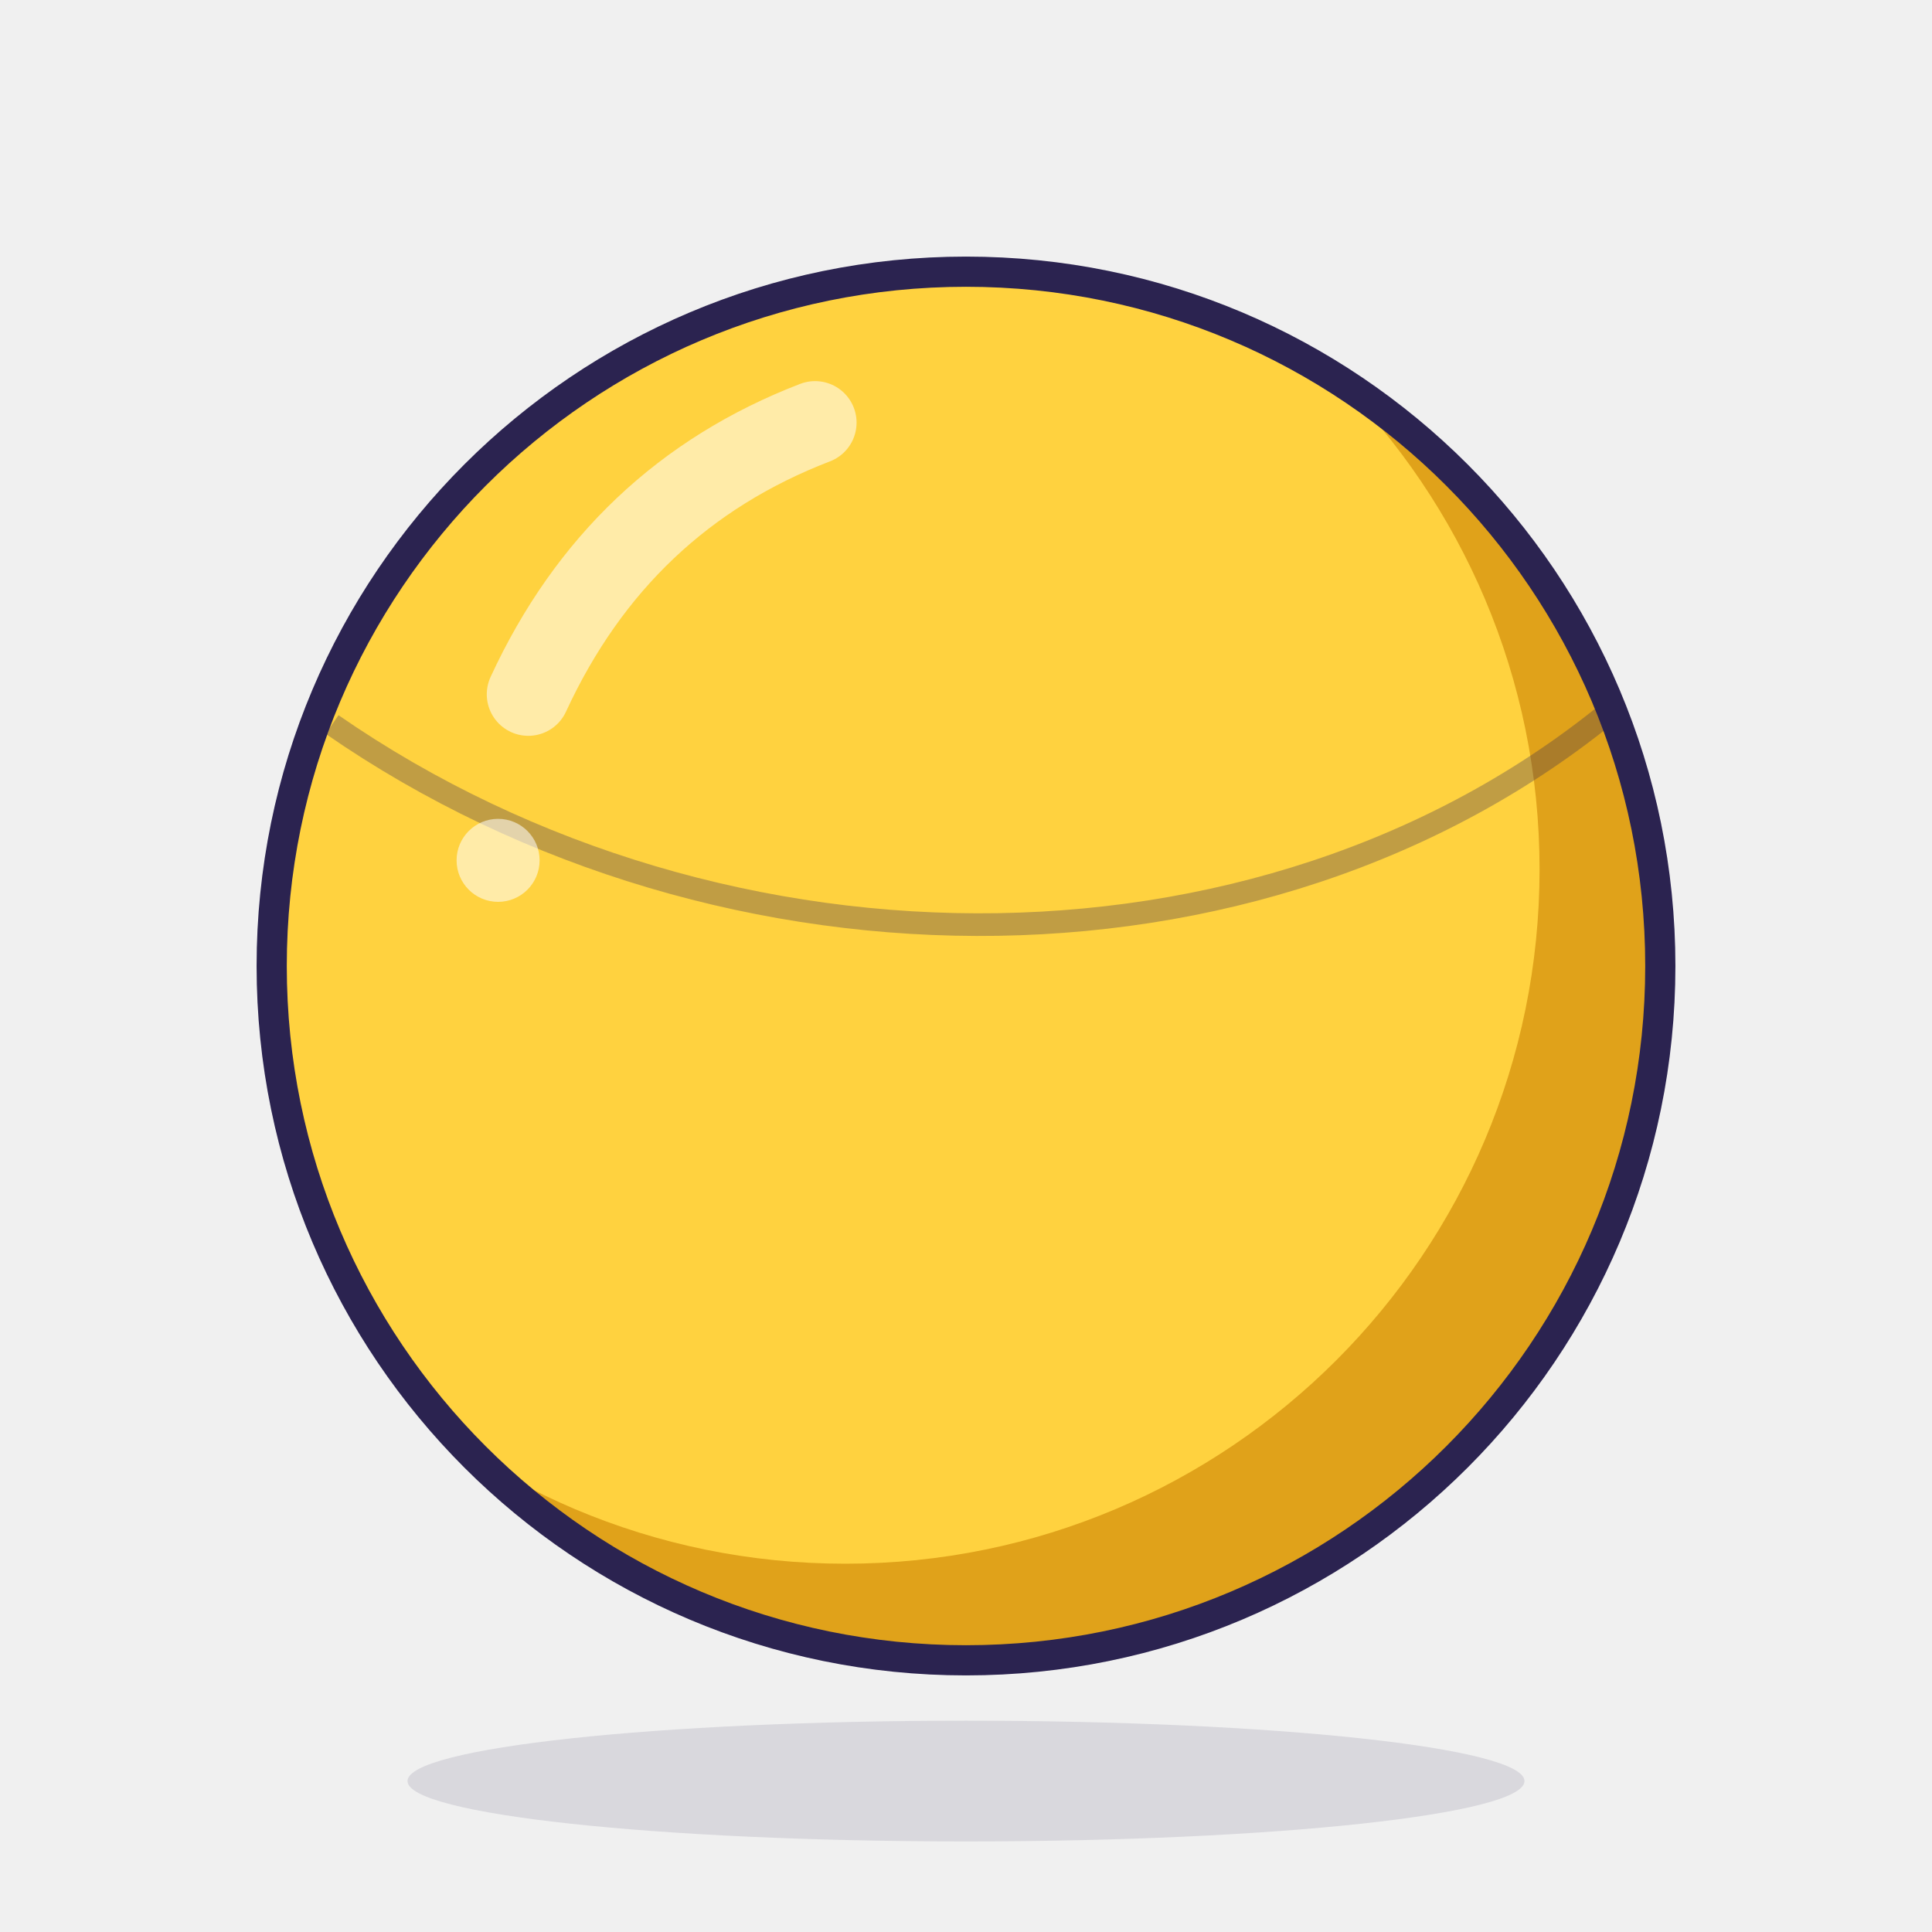
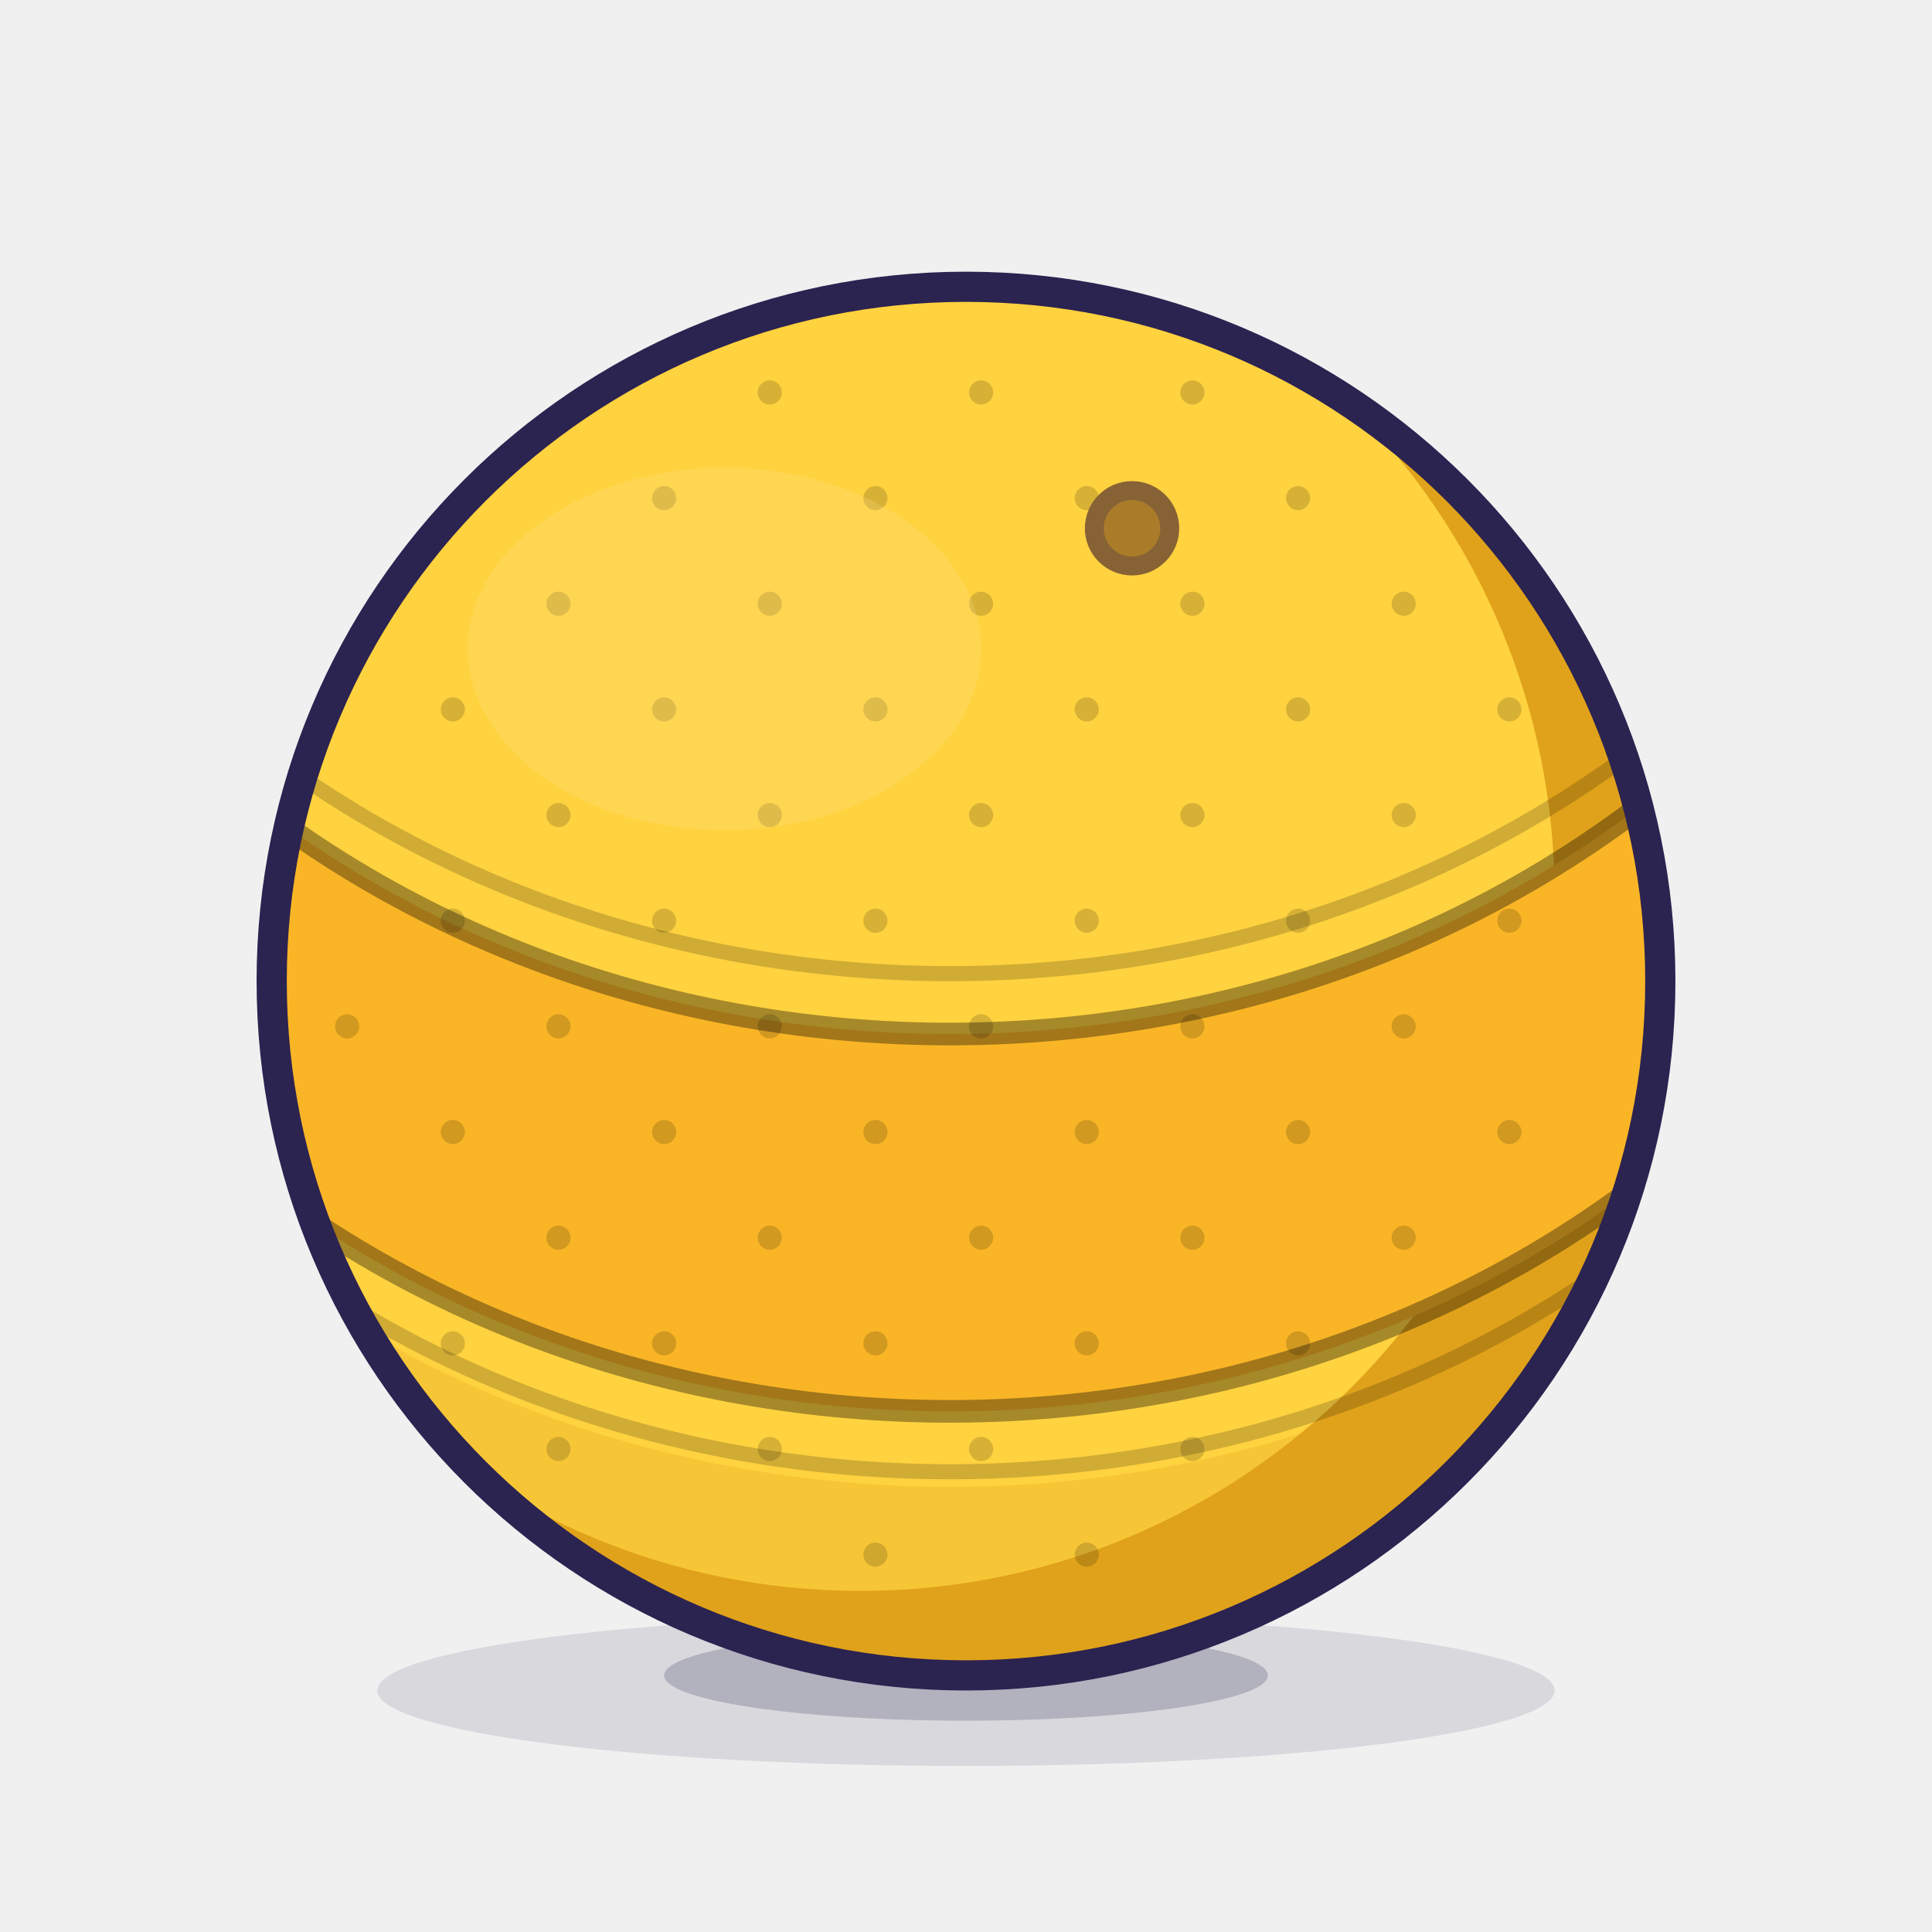
<svg xmlns="http://www.w3.org/2000/svg" viewBox="0 0 256 256" width="256" height="256">
-   <ellipse cx="128" cy="236" rx="74" ry="8" fill="#2B2350" opacity="0.12" />
+   <ellipse cx="128" cy="224" rx="78" ry="10" fill="#2B2350" opacity="0.12" />
+   <ellipse cx="128" cy="222" rx="40" ry="6" fill="#2B2350" opacity="0.22" />
  <clipPath id="c1">
-     <path d="M 36 128 A 92 92 0 1 0 220 128 A 92 92 0 1 0 36 128 Z" />
+     <path d="M 36 130 A 92 92 0 1 0 220 130 A 92 92 0 1 0 36 130 Z" />
  </clipPath>
-   <path d="M 36 128 A 92 92 0 1 0 220 128 A 92 92 0 1 0 36 128 Z" fill="#E0A21A" />
+   <path d="M 36 130 A 92 92 0 1 0 220 130 A 92 92 0 1 0 36 130 Z" fill="#E0A21A" />
  <g clip-path="url(#c1)">
-     <path d="M 36 128 A 92 92 0 1 0 220 128 A 92 92 0 1 0 36 128 Z" fill="#FFD23F" transform="translate(-16 -12.8)" />
+     <path d="M 36 130 A 92 92 0 1 0 220 130 A 92 92 0 1 0 36 130 Z" fill="#FFD23F" transform="translate(-14 -11.2)" />
  </g>
-   <path d="M 36 128 A 92 92 0 1 0 220 128 A 92 92 0 1 0 36 128 Z" fill="none" stroke="#2B2350" stroke-width="4" stroke-linejoin="round" stroke-linecap="round" />
  <g clip-path="url(#c1)">
-     <path d="M 44 96 C 96 132, 170 132, 216 92" fill="none" stroke="#2B2350" stroke-width="3" opacity="0.3" />
+     <path d="M 26 100 C 82 150, 174 150, 230 96 L 230 146 C 174 200, 82 200, 26 150 Z" fill="#F9B526" />
+     <path d="M 26 160 C 82 210, 174 210, 230 156 L 230 240 L 26 240 Z" fill="#E0A21A" opacity="0.25" />
+     <path d="M 26 100 C 82 150, 174 150, 230 96 M 26 150 C 82 200, 174 200, 230 146" fill="none" stroke="#000000" stroke-width="3" opacity="0.35" />
+     <path d="M 26 92 C 82 142, 174 142, 230 88 M 26 158 C 82 208, 174 208, 230 154" fill="none" stroke="#000000" stroke-width="2" opacity="0.18" />
+     <circle cx="46" cy="136" r="1.6" fill="#000000" opacity="0.16" />
+     <circle cx="60" cy="94" r="1.6" fill="#000000" opacity="0.16" />
+     <circle cx="60" cy="122" r="1.6" fill="#000000" opacity="0.16" />
+     <circle cx="60" cy="150" r="1.6" fill="#000000" opacity="0.16" />
+     <circle cx="60" cy="178" r="1.6" fill="#000000" opacity="0.16" />
+     <circle cx="74" cy="80" r="1.6" fill="#000000" opacity="0.16" />
+     <circle cx="74" cy="108" r="1.6" fill="#000000" opacity="0.16" />
+     <circle cx="74" cy="136" r="1.6" fill="#000000" opacity="0.16" />
+     <circle cx="74" cy="164" r="1.6" fill="#000000" opacity="0.16" />
+     <circle cx="74" cy="192" r="1.6" fill="#000000" opacity="0.16" />
+     <circle cx="88" cy="66" r="1.6" fill="#000000" opacity="0.16" />
+     <circle cx="88" cy="94" r="1.6" fill="#000000" opacity="0.16" />
+     <circle cx="88" cy="122" r="1.6" fill="#000000" opacity="0.16" />
+     <circle cx="88" cy="150" r="1.6" fill="#000000" opacity="0.16" />
+     <circle cx="88" cy="178" r="1.6" fill="#000000" opacity="0.16" />
+     <circle cx="102" cy="52" r="1.6" fill="#000000" opacity="0.16" />
+     <circle cx="102" cy="80" r="1.6" fill="#000000" opacity="0.16" />
+     <circle cx="102" cy="108" r="1.6" fill="#000000" opacity="0.16" />
+     <circle cx="102" cy="136" r="1.6" fill="#000000" opacity="0.16" />
+     <circle cx="102" cy="164" r="1.6" fill="#000000" opacity="0.16" />
+     <circle cx="102" cy="192" r="1.6" fill="#000000" opacity="0.16" />
+     <circle cx="116" cy="66" r="1.6" fill="#000000" opacity="0.16" />
+     <circle cx="116" cy="94" r="1.6" fill="#000000" opacity="0.16" />
+     <circle cx="116" cy="122" r="1.6" fill="#000000" opacity="0.16" />
+     <circle cx="116" cy="150" r="1.6" fill="#000000" opacity="0.16" />
+     <circle cx="116" cy="178" r="1.6" fill="#000000" opacity="0.16" />
+     <circle cx="116" cy="206" r="1.6" fill="#000000" opacity="0.16" />
+     <circle cx="130" cy="52" r="1.6" fill="#000000" opacity="0.16" />
+     <circle cx="130" cy="80" r="1.6" fill="#000000" opacity="0.16" />
+     <circle cx="130" cy="108" r="1.6" fill="#000000" opacity="0.16" />
+     <circle cx="130" cy="136" r="1.6" fill="#000000" opacity="0.16" />
+     <circle cx="130" cy="164" r="1.6" fill="#000000" opacity="0.16" />
+     <circle cx="130" cy="192" r="1.6" fill="#000000" opacity="0.16" />
+     <circle cx="144" cy="66" r="1.6" fill="#000000" opacity="0.16" />
+     <circle cx="144" cy="94" r="1.6" fill="#000000" opacity="0.16" />
+     <circle cx="144" cy="122" r="1.6" fill="#000000" opacity="0.16" />
+     <circle cx="144" cy="150" r="1.6" fill="#000000" opacity="0.16" />
+     <circle cx="144" cy="178" r="1.6" fill="#000000" opacity="0.16" />
+     <circle cx="144" cy="206" r="1.6" fill="#000000" opacity="0.16" />
+     <circle cx="158" cy="52" r="1.6" fill="#000000" opacity="0.16" />
+     <circle cx="158" cy="80" r="1.6" fill="#000000" opacity="0.16" />
+     <circle cx="158" cy="108" r="1.6" fill="#000000" opacity="0.16" />
+     <circle cx="158" cy="136" r="1.6" fill="#000000" opacity="0.16" />
+     <circle cx="158" cy="164" r="1.6" fill="#000000" opacity="0.16" />
+     <circle cx="158" cy="192" r="1.6" fill="#000000" opacity="0.16" />
+     <circle cx="172" cy="66" r="1.6" fill="#000000" opacity="0.16" />
+     <circle cx="172" cy="94" r="1.6" fill="#000000" opacity="0.16" />
+     <circle cx="172" cy="122" r="1.6" fill="#000000" opacity="0.16" />
+     <circle cx="172" cy="150" r="1.6" fill="#000000" opacity="0.16" />
+     <circle cx="172" cy="178" r="1.6" fill="#000000" opacity="0.16" />
+     <circle cx="186" cy="80" r="1.6" fill="#000000" opacity="0.16" />
+     <circle cx="186" cy="108" r="1.6" fill="#000000" opacity="0.16" />
+     <circle cx="186" cy="136" r="1.6" fill="#000000" opacity="0.16" />
+     <circle cx="186" cy="164" r="1.6" fill="#000000" opacity="0.16" />
+     <circle cx="200" cy="94" r="1.6" fill="#000000" opacity="0.16" />
+     <circle cx="200" cy="122" r="1.6" fill="#000000" opacity="0.16" />
+     <circle cx="200" cy="150" r="1.6" fill="#000000" opacity="0.16" />
+     <path d="M 62 86 A 34 24 0 1 0 130 86 A 34 24 0 1 0 62 86 Z" fill="#FFE89F" opacity="0.2" />
  </g>
-   <path d="M 70 92 Q 82 66 108 56" fill="none" stroke="#FFFFFF" stroke-width="11" stroke-linecap="round" stroke-linejoin="round" opacity="0.55" />
-   <circle cx="66" cy="114" r="5.5" fill="#FFFFFF" opacity="0.55" />
+   <path d="M 145 70 A 5 5 0 1 0 155 70 A 5 5 0 1 0 145 70 Z" fill="#AA7C2A" stroke="#866235" stroke-width="2.5" stroke-linejoin="round" stroke-linecap="round" />
+   <path d="M 36 130 A 92 92 0 1 0 220 130 A 92 92 0 1 0 36 130 Z" fill="none" stroke="#2B2350" stroke-width="4" stroke-linejoin="round" stroke-linecap="round" />
</svg>
